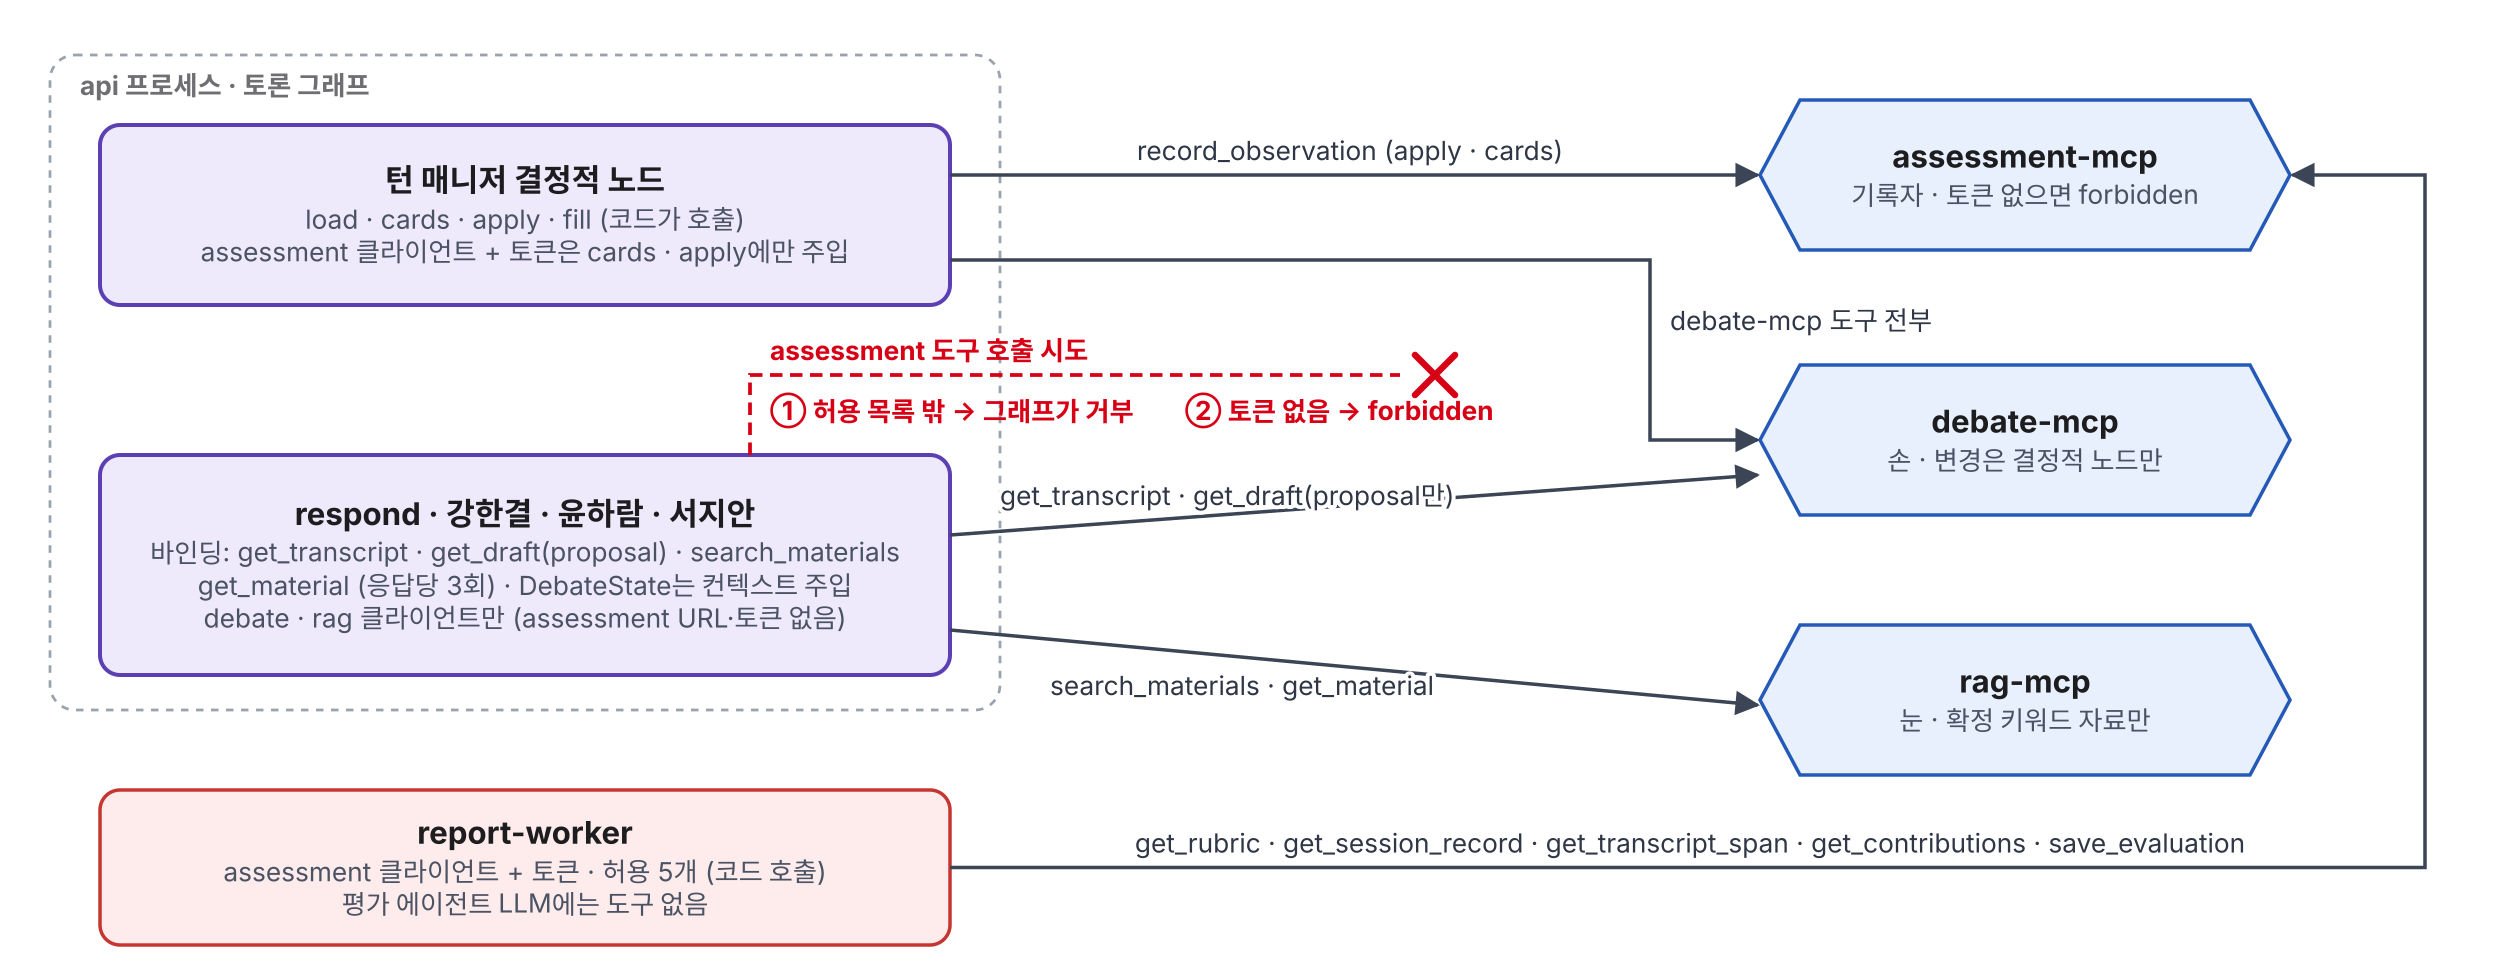
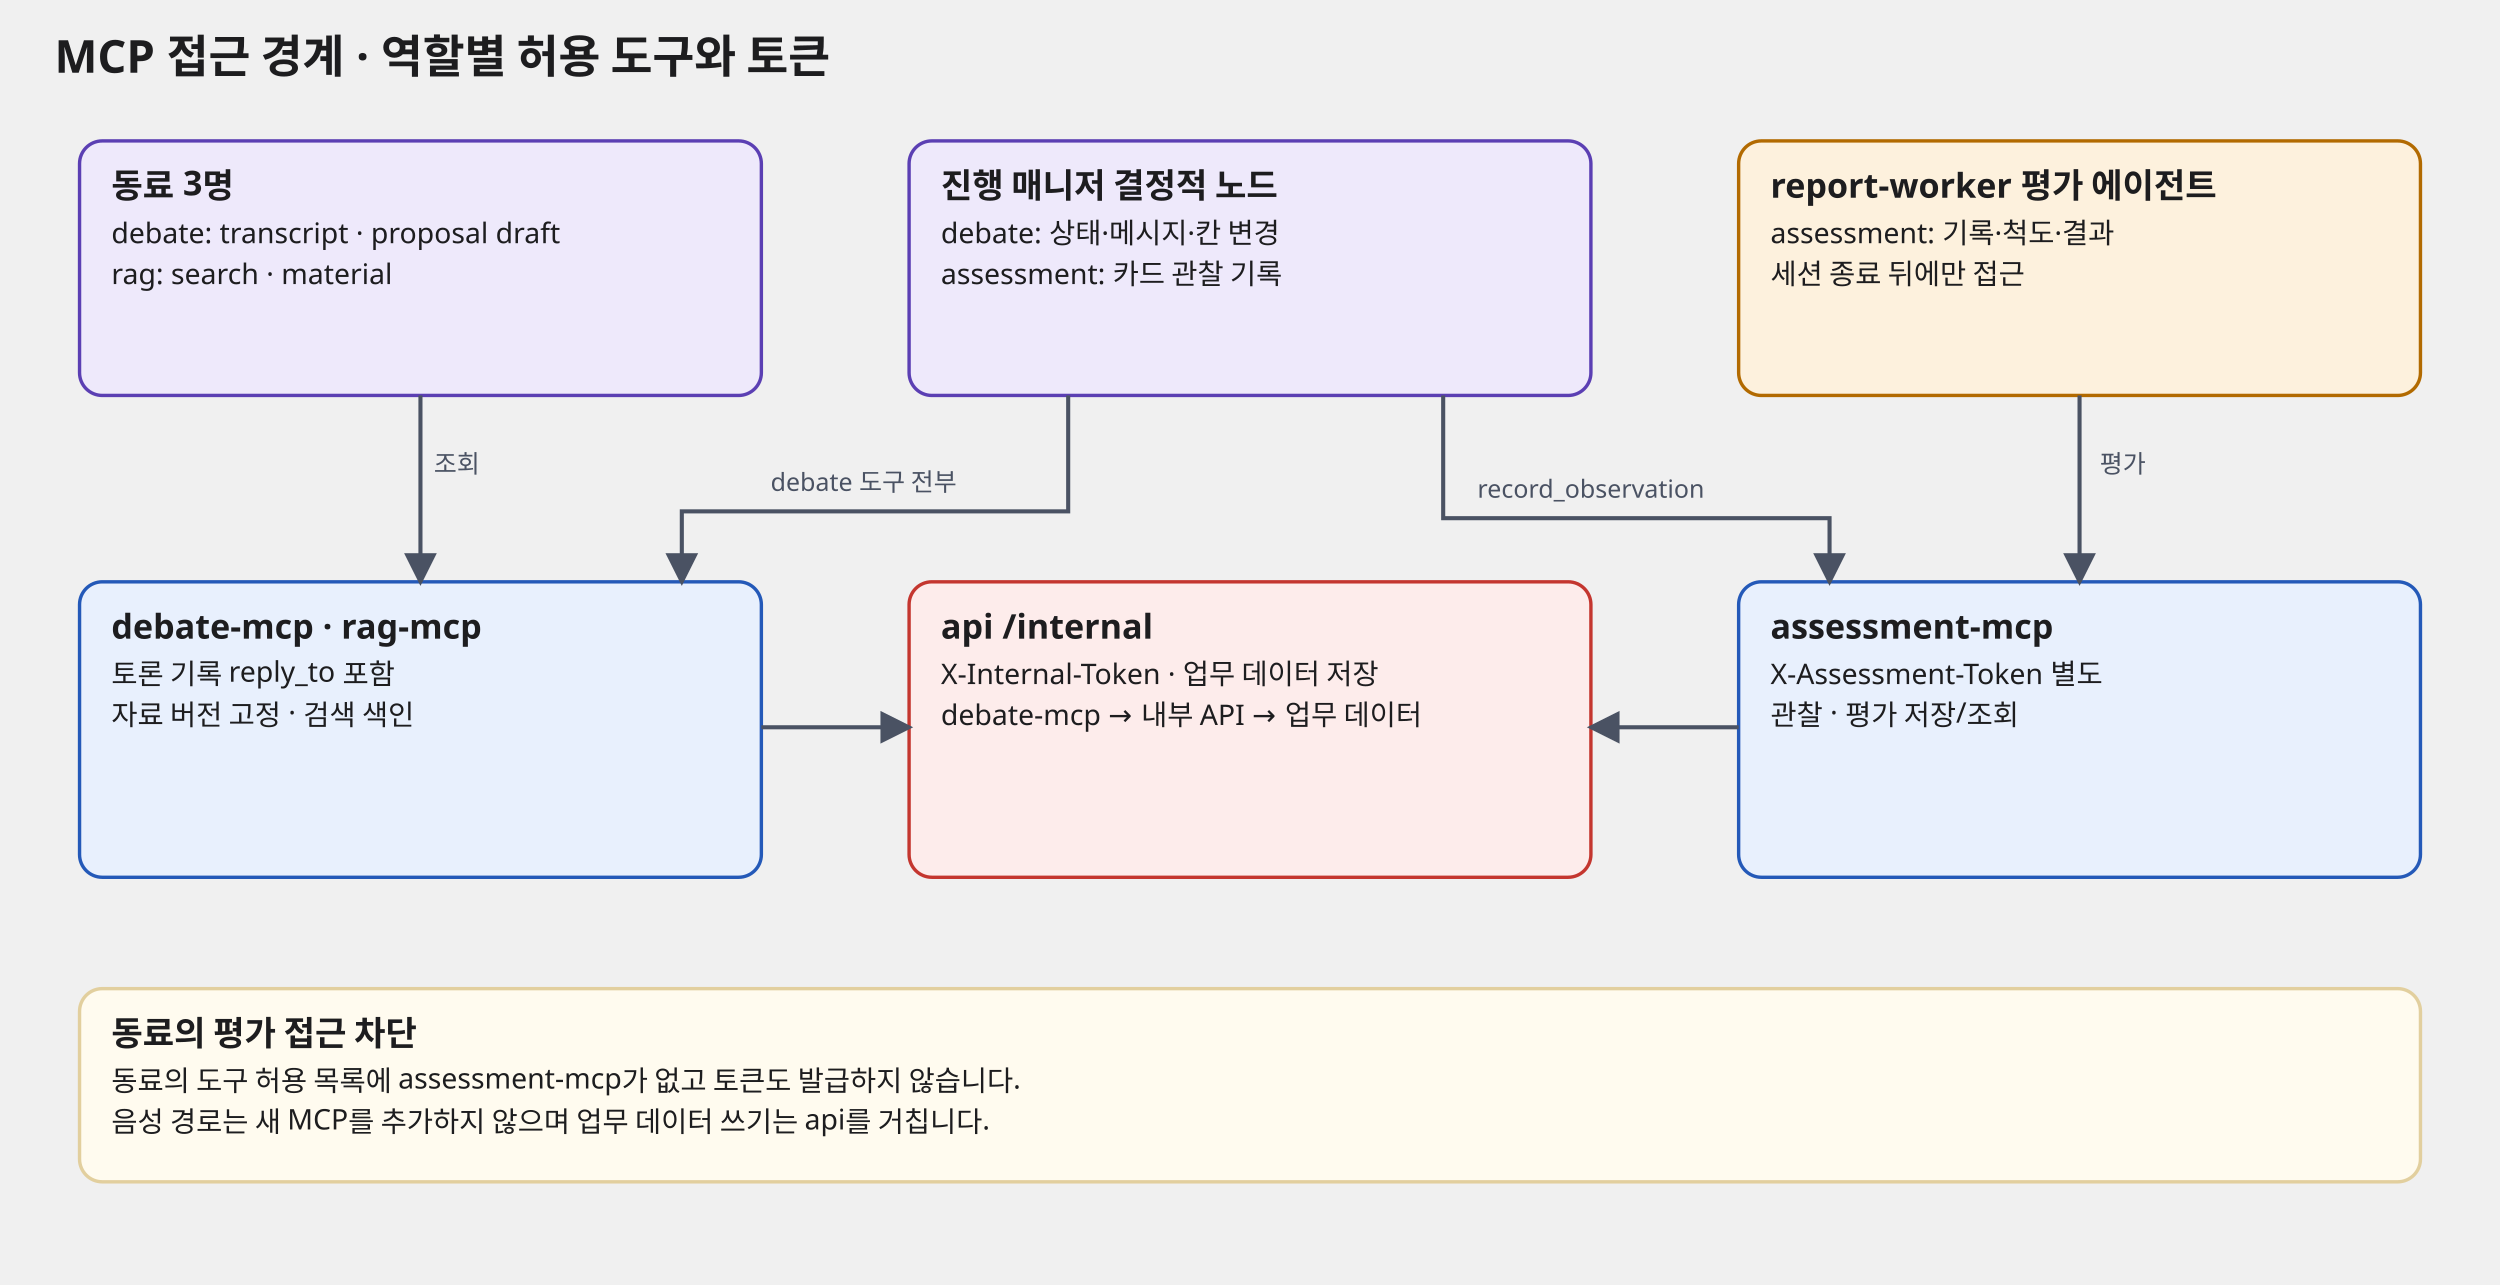
- <svg xmlns="http://www.w3.org/2000/svg" viewBox="0 0 1000 392" width="1000" height="392">
-   <style>
- .b-seat{fill:#EEE9FB;stroke:#5B3FB3;stroke-width:.9}
- .b-agentstep{fill:#EEE9FB;stroke:#5B3FB3;stroke-width:1.4}
- .b-topic2{fill:#FFFFFF;stroke:#D2D2D7;stroke-width:1}
- .edge-xd{stroke:#D70015;stroke-width:1.5;fill:none;stroke-dasharray:5 3}
- .xmark{stroke:#D70015;stroke-width:2.6;fill:none;stroke-linecap:round}
- text{font-family:"Pretendard",-apple-system,BlinkMacSystemFont,"Apple SD Gothic Neo","Noto Sans KR","Malgun Gothic",sans-serif;fill:#1D1D1F}
- .t{font-size:12.5px;font-weight:700}
- .s{font-size:10.5px;fill:#4A5263}
- .tier{font-size:12.5px;font-weight:700;fill:#0066CC}
- .mono{font-family:ui-monospace,"SF Mono",Menlo,Consolas,monospace;font-size:9.5px;fill:#3C4556}
- .mono-s{font-family:ui-monospace,"SF Mono",Menlo,Consolas,monospace;font-size:8.6px;fill:#3C4556}
- .lab{font-size:10.5px;fill:#2F3746}
- .lab-t{font-size:10.5px;font-weight:700;fill:#1D1D1F}
- .lab-b{font-size:10.5px;fill:#D70015;font-weight:700}
- .lab-g{font-size:10.5px;fill:#6E6E73;font-weight:700}
- .st{font-size:10px;font-weight:700;fill:#0066CC;font-family:ui-monospace,"SF Mono",Menlo,Consolas,monospace}
- .numt{font-size:10px;font-weight:700;fill:#fff}
- .halo{paint-order:stroke;stroke:#FFFFFF;stroke-width:3.2px;stroke-linejoin:round}
- .numc{fill:#0071E3}
- .edge{stroke:#3C4556;stroke-width:1.4;fill:none}
- .edge-d{stroke:#3C4556;stroke-width:1.3;fill:none;stroke-dasharray:4 3}
- .edge-x{stroke:#D70015;stroke-width:1.5;fill:none}
- .ah{fill:#3C4556}
- .ahx{fill:#D70015}
- .aho{fill:none;stroke:#3C4556;stroke-width:1.5;stroke-linejoin:round}
- .bnd{fill:none;stroke:#D70015;stroke-width:1.3;stroke-dasharray:7 4}
- .lbnd{fill:none;stroke:#9AA3AD;stroke-width:1.1;stroke-dasharray:3 3}
- .life{stroke:#9AA3AD;stroke-width:1;stroke-dasharray:4 4}
- .b-web{fill:#E5F4EC;stroke:#1F8A5B;stroke-width:1.4}
- .b-web-bar{stroke:#1F8A5B;stroke-width:1}
- .b-web-dot{fill:#1F8A5B}
- .b-api{fill:#FDECEB;stroke:#C4362F;stroke-width:1.4}
- .b-in{fill:#FFFFFF;stroke:#C4362F;stroke-width:1}
- .b-agent{fill:#EEE9FB;stroke:#5B3FB3;stroke-width:1.6}
- .b-agent-in{fill:none;stroke:#5B3FB3;stroke-width:.8}
- .b-mcp{fill:#E8F0FD;stroke:#2459B8;stroke-width:1.4}
- .b-mq{fill:#FDF1DD;stroke:#B26A00;stroke-width:1.4}
- .b-topic{fill:#FFFFFF;stroke:#B26A00;stroke-width:1}
- .b-db{fill:#EEF0F3;stroke:#5F6873;stroke-width:1.4}
- .b-ext{fill:#FFFFFF;stroke:#8B939C;stroke-width:1.4;stroke-dasharray:5 3}
- .b-node{fill:#FFFFFF;stroke:#5F6873;stroke-width:1.3}
- .node-top{fill:#F1F3F6}
- .node-side{fill:#E3E7EC}
- .b-step{fill:#F3F6FB;stroke:#0071E3;stroke-width:1.2}
- .b-state{fill:#E8F2FD;stroke:#0071E3;stroke-width:1.2}
- .b-note{fill:#FFFBEF;stroke:#E2CF9E;stroke-width:1}
- .b-plug{fill:#FFFFFF;stroke:#5B3FB3;stroke-width:1.2}
- .plug{stroke:#5B3FB3;stroke-width:1.3}
- .plug-dot{fill:#5B3FB3}
- .axis{stroke:#5F6873;stroke-width:1.2}
- .tick{stroke:#9AA3AD;stroke-width:1}
- .dot{fill:#0071E3}
- .dot-rel{fill:#FFFFFF;stroke:#0071E3;stroke-width:1.5}
- </style>
-   <rect width="1000" height="392" fill="#FFFFFF" />
+ <svg xmlns="http://www.w3.org/2000/svg" width="1100" height="565" viewBox="0 0 1100 565" role="img" aria-label="MCP 접근 경계 · 역할별 허용 도구와 토큰">
+   <style>text{font-family:Apple SD Gothic Neo,Noto Sans KR,Malgun Gothic,sans-serif;fill:#1D1D1F}.title{font-size:20px;font-weight:700}.head{font-size:15px;font-weight:700}.body{font-size:12.5px}.small{font-size:11px;fill:#4A5263}.line{stroke:#4A5263;stroke-width:1.8;fill:none}.dash{stroke:#B25000;stroke-width:1.5;stroke-dasharray:5 4;fill:none}</style>
  <defs>
-     <marker id="mf-v4" viewBox="0 0 10 10" refX="9" refY="5" markerWidth="7" markerHeight="7" orient="auto-start-reverse">
-       <path d="M0,0 L10,5 L0,10 z" class="ah" />
-     </marker>
-     <marker id="mo-v4" viewBox="0 0 10 10" refX="9" refY="5" markerWidth="8" markerHeight="8" orient="auto-start-reverse">
-       <path d="M1,1 L9,5 L1,9" class="aho" />
-     </marker>
-     <marker id="mx-v4" viewBox="0 0 10 10" refX="9" refY="5" markerWidth="7" markerHeight="7" orient="auto-start-reverse">
-       <path d="M0,0 L10,5 L0,10 z" class="ahx" />
+     <marker id="arrow" markerWidth="8" markerHeight="8" refX="7" refY="4" orient="auto">
+       <path d="M0 0 L8 4 L0 8 Z" fill="#4A5263" />
    </marker>
  </defs>
-   <rect x="20" y="22" width="380" height="262" rx="10" class="lbnd" />
-   <text x="32.0" y="38.0" text-anchor="start" class="lab-g">api 프로세스 · 토론 그래프</text>
-   <rect x="40" y="50" width="340" height="72" rx="8" class="b-agent" />
-   <text x="210.0" y="76.5" text-anchor="middle" class="t">턴 매니저 결정적 노드</text>
-   <text x="210.0" y="91.5" text-anchor="middle" class="s">load · cards · apply · fill (코드가 호출)</text>
-   <text x="210.0" y="104.5" text-anchor="middle" class="s">assessment 클라이언트 + 토큰은 cards · apply에만 주입</text>
-   <rect x="40" y="182" width="340" height="88" rx="8" class="b-agent" />
-   <text x="210.0" y="210.0" text-anchor="middle" class="t">respond · 강한결 · 윤하람 · 서지안</text>
-   <text x="210.0" y="225.0" text-anchor="middle" class="s">바인딩: get_transcript · get_draft(proposal) · search_materials</text>
-   <text x="210.0" y="238.0" text-anchor="middle" class="s">get_material (응답당 3회) · DebateState는 컨텍스트 주입</text>
-   <text x="210.0" y="251.0" text-anchor="middle" class="s">debate · rag 클라이언트만 (assessment URL·토큰 없음)</text>
-   <rect x="40" y="316" width="340" height="62" rx="8" class="b-api" />
-   <text x="210.0" y="337.5" text-anchor="middle" class="t">report-worker</text>
-   <text x="210.0" y="352.5" text-anchor="middle" class="s">assessment 클라이언트 + 토큰 · 허용 5개 (코드 호출)</text>
-   <text x="210.0" y="365.5" text-anchor="middle" class="s">평가 에이전트 LLM에는 도구 없음</text>
-   <polygon points="720,40 900,40 916,70.0 900,100 720,100 704,70.0" class="b-mcp" />
-   <text x="810.0" y="67.0" text-anchor="middle" class="t">assessment-mcp</text>
-   <text x="810.0" y="82.0" text-anchor="middle" class="s">기록자 · 토큰 없으면 forbidden</text>
-   <polygon points="720,146 900,146 916,176.0 900,206 720,206 704,176.0" class="b-mcp" />
-   <text x="810.0" y="173.0" text-anchor="middle" class="t">debate-mcp</text>
-   <text x="810.0" y="188.0" text-anchor="middle" class="s">손 · 변경은 결정적 노드만</text>
-   <polygon points="720,250 900,250 916,280.0 900,310 720,310 704,280.0" class="b-mcp" />
-   <text x="810.0" y="277.0" text-anchor="middle" class="t">rag-mcp</text>
-   <text x="810.0" y="292.0" text-anchor="middle" class="s">눈 · 확정 키워드 자료만</text>
-   <line x1="380" y1="70" x2="703" y2="70" class="edge" marker-end="url(#mf-v4)" />
-   <text x="540.0" y="64.0" text-anchor="middle" class="lab halo">record_observation (apply · cards)</text>
-   <polyline points="380,104 660,104 660,176 703,176" class="edge" marker-end="url(#mf-v4)" />
-   <text x="668.0" y="132.0" text-anchor="start" class="lab halo">debate-mcp 도구 전부</text>
-   <line x1="380" y1="214" x2="703" y2="190" class="edge" marker-end="url(#mf-v4)" />
-   <text x="400.0" y="202.0" text-anchor="start" class="lab halo">get_transcript · get_draft(proposal만)</text>
-   <line x1="380" y1="252" x2="703" y2="282" class="edge" marker-end="url(#mf-v4)" />
-   <text x="420.0" y="278.0" text-anchor="start" class="lab halo">search_materials · get_material</text>
-   <polyline points="300,182 300,150 560,150" class="edge-xd" />
-   <path d="M566,142 L582,158 M582,142 L566,158" class="xmark" />
-   <text x="308.0" y="144.0" text-anchor="start" class="lab-b">assessment 도구 호출 시도</text>
-   <text x="308.0" y="168.0" text-anchor="start" class="lab-b">① 허용 목록 밖 → 그래프가 거부</text>
-   <text x="474.0" y="168.0" text-anchor="start" class="lab-b">② 토큰 없음 → forbidden</text>
-   <polyline points="380,347 970,347 970,70 917,70" class="edge" marker-end="url(#mf-v4)" />
-   <text x="676.0" y="341.0" text-anchor="middle" class="lab halo">get_rubric · get_session_record · get_transcript_span · get_contributions · save_evaluation</text>
+   <text x="24" y="32" class="title">MCP 접근 경계 · 역할별 허용 도구와 토큰</text>
+   <rect x="35" y="62" width="300" height="112" rx="10" fill="#EEE9FB" stroke="#5B3FB3" stroke-width="1.5" />
+   <text x="49" y="87" class="head">동료 3명</text>
+   <text x="49" y="107" class="body">debate: transcript · proposal draft</text>
+   <text x="49" y="125" class="body">rag: search · material</text>
+   <rect x="400" y="62" width="300" height="112" rx="10" fill="#EEE9FB" stroke="#5B3FB3" stroke-width="1.5" />
+   <text x="414" y="87" class="head">진행 매니저 결정적 노드</text>
+   <text x="414" y="107" class="body">debate: 상태·메시지·칸 변경</text>
+   <text x="414" y="125" class="body">assessment: 카드 관찰 기록</text>
+   <rect x="765" y="62" width="300" height="112" rx="10" fill="#FDF1DD" stroke="#B26A00" stroke-width="1.5" />
+   <text x="779" y="87" class="head">report-worker 평가 에이전트</text>
+   <text x="779" y="107" class="body">assessment: 기록·척도·결과</text>
+   <text x="779" y="125" class="body">세션 종료 뒤에만 접근</text>
+   <rect x="35" y="256" width="300" height="130" rx="10" fill="#E8F0FD" stroke="#2459B8" stroke-width="1.5" />
+   <text x="49" y="281" class="head">debate-mcp · rag-mcp</text>
+   <text x="49" y="301" class="body">토론 기록 reply_to 포함</text>
+   <text x="49" y="319" class="body">자료 버전 고정 · 검색 색인</text>
+   <rect x="400" y="256" width="300" height="130" rx="10" fill="#FDECEB" stroke="#C4362F" stroke-width="1.5" />
+   <text x="414" y="281" class="head">api /internal</text>
+   <text x="414" y="301" class="body">X-Internal-Token · 업무 데이터 저장</text>
+   <text x="414" y="319" class="body">debate-mcp → 내부 API → 업무 데이터</text>
+   <rect x="765" y="256" width="300" height="130" rx="10" fill="#E8F0FD" stroke="#2459B8" stroke-width="1.5" />
+   <text x="779" y="281" class="head">assessment-mcp</text>
+   <text x="779" y="301" class="body">X-Assessment-Token 별도</text>
+   <text x="779" y="319" class="body">관찰 · 평가 저장/조회</text>
+   <path d="M185 174 L185 256" class="line" marker-end="url(#arrow)" />
+   <text x="201" y="208" text-anchor="middle" class="small">조회</text>
+   <text x="380" y="216" text-anchor="middle" class="small">debate 도구 전부</text>
+   <path d="M915 174 L915 256" class="line" marker-end="url(#arrow)" />
+   <text x="934" y="208" text-anchor="middle" class="small">평가</text>
+   <path d="M335 320 L400 320" class="line" marker-end="url(#arrow)" />
+   <path d="M765 320 L700 320" class="line" marker-end="url(#arrow)" />
+   <rect x="35" y="435" width="1030" height="85" rx="10" fill="#FFFBEF" stroke="#E2CF9E" stroke-width="1.5" />
+   <text x="49" y="460" class="head">동료의 평가 접근 차단</text>
+   <text x="49" y="480" class="body">동료의 도구 허용 목록에 assessment-mcp가 없고 토큰도 발급하지 않습니다.</text>
+   <text x="49" y="498" class="body">음성 경로는 새 MCP를 추가하지 않으며 업무 데이터 쓰기는 api를 거칩니다.</text>
+   <path d="M470 174 L470 225 L300 225 L300 256" class="line" marker-end="url(#arrow)" />
+   <path d="M635 174 L635 228 L805 228 L805 256" class="line" marker-end="url(#arrow)" />
+   <text x="700" y="219" text-anchor="middle" class="small">record_observation</text>
</svg>
